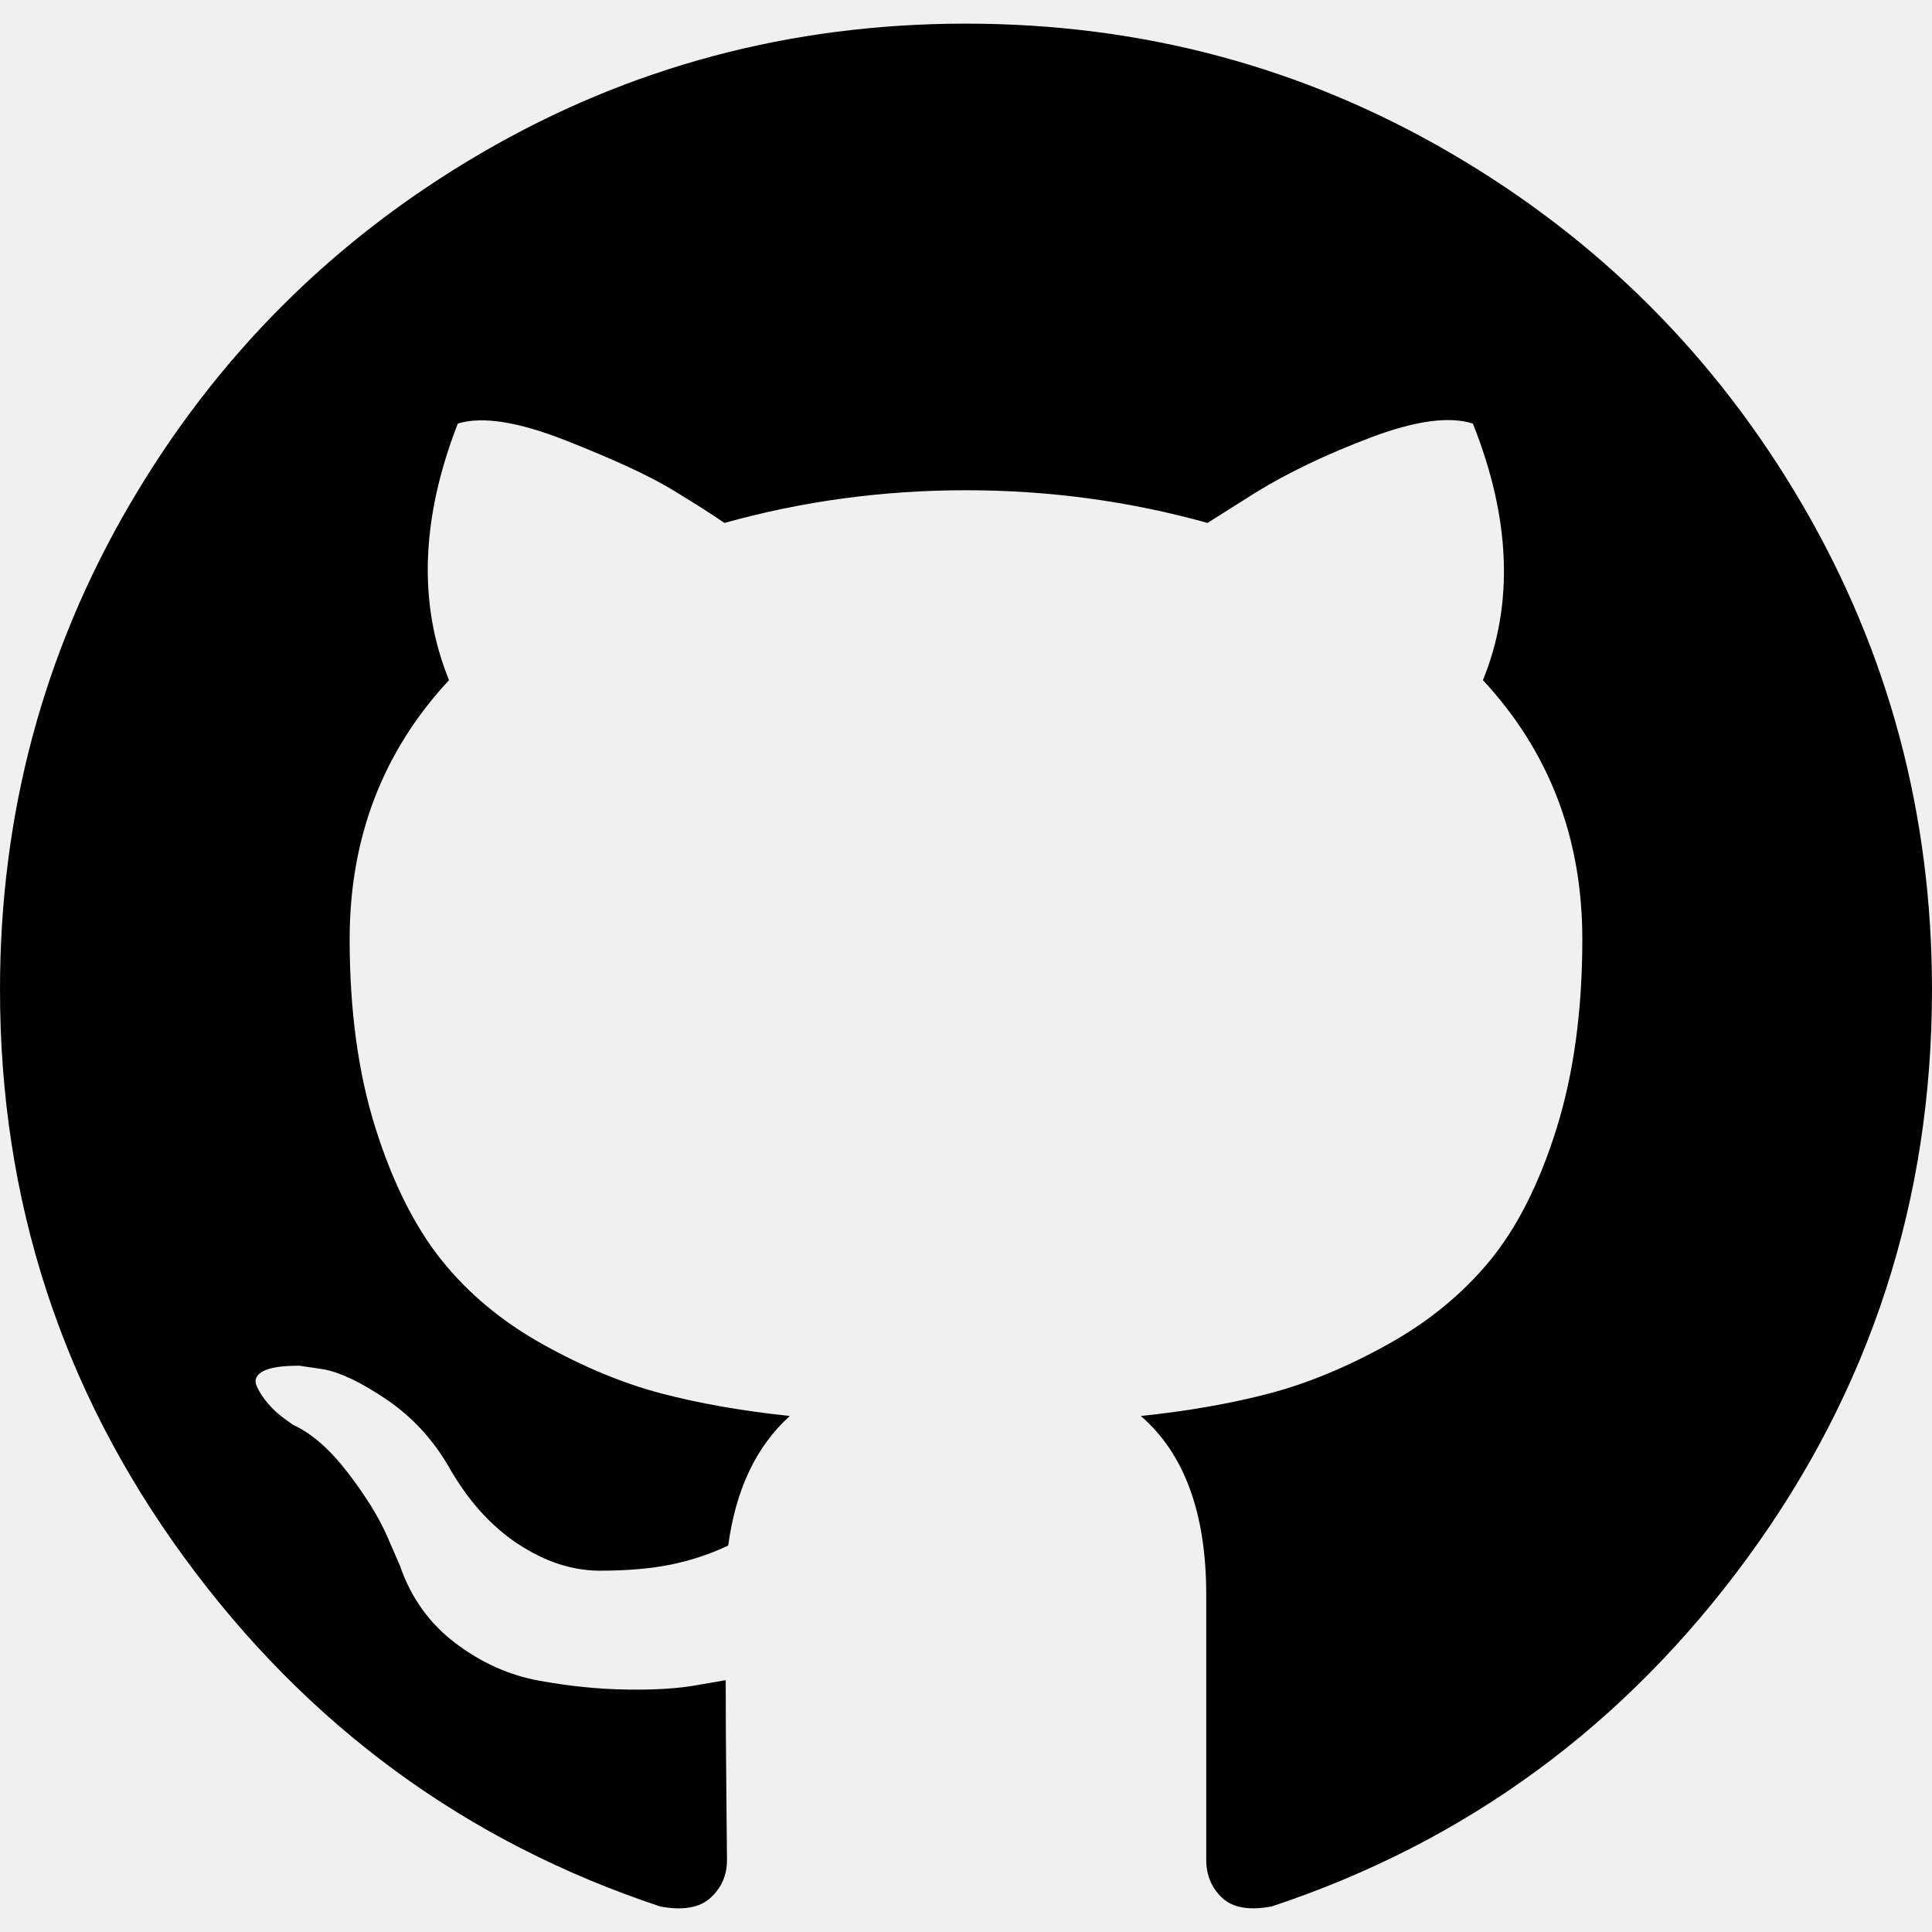
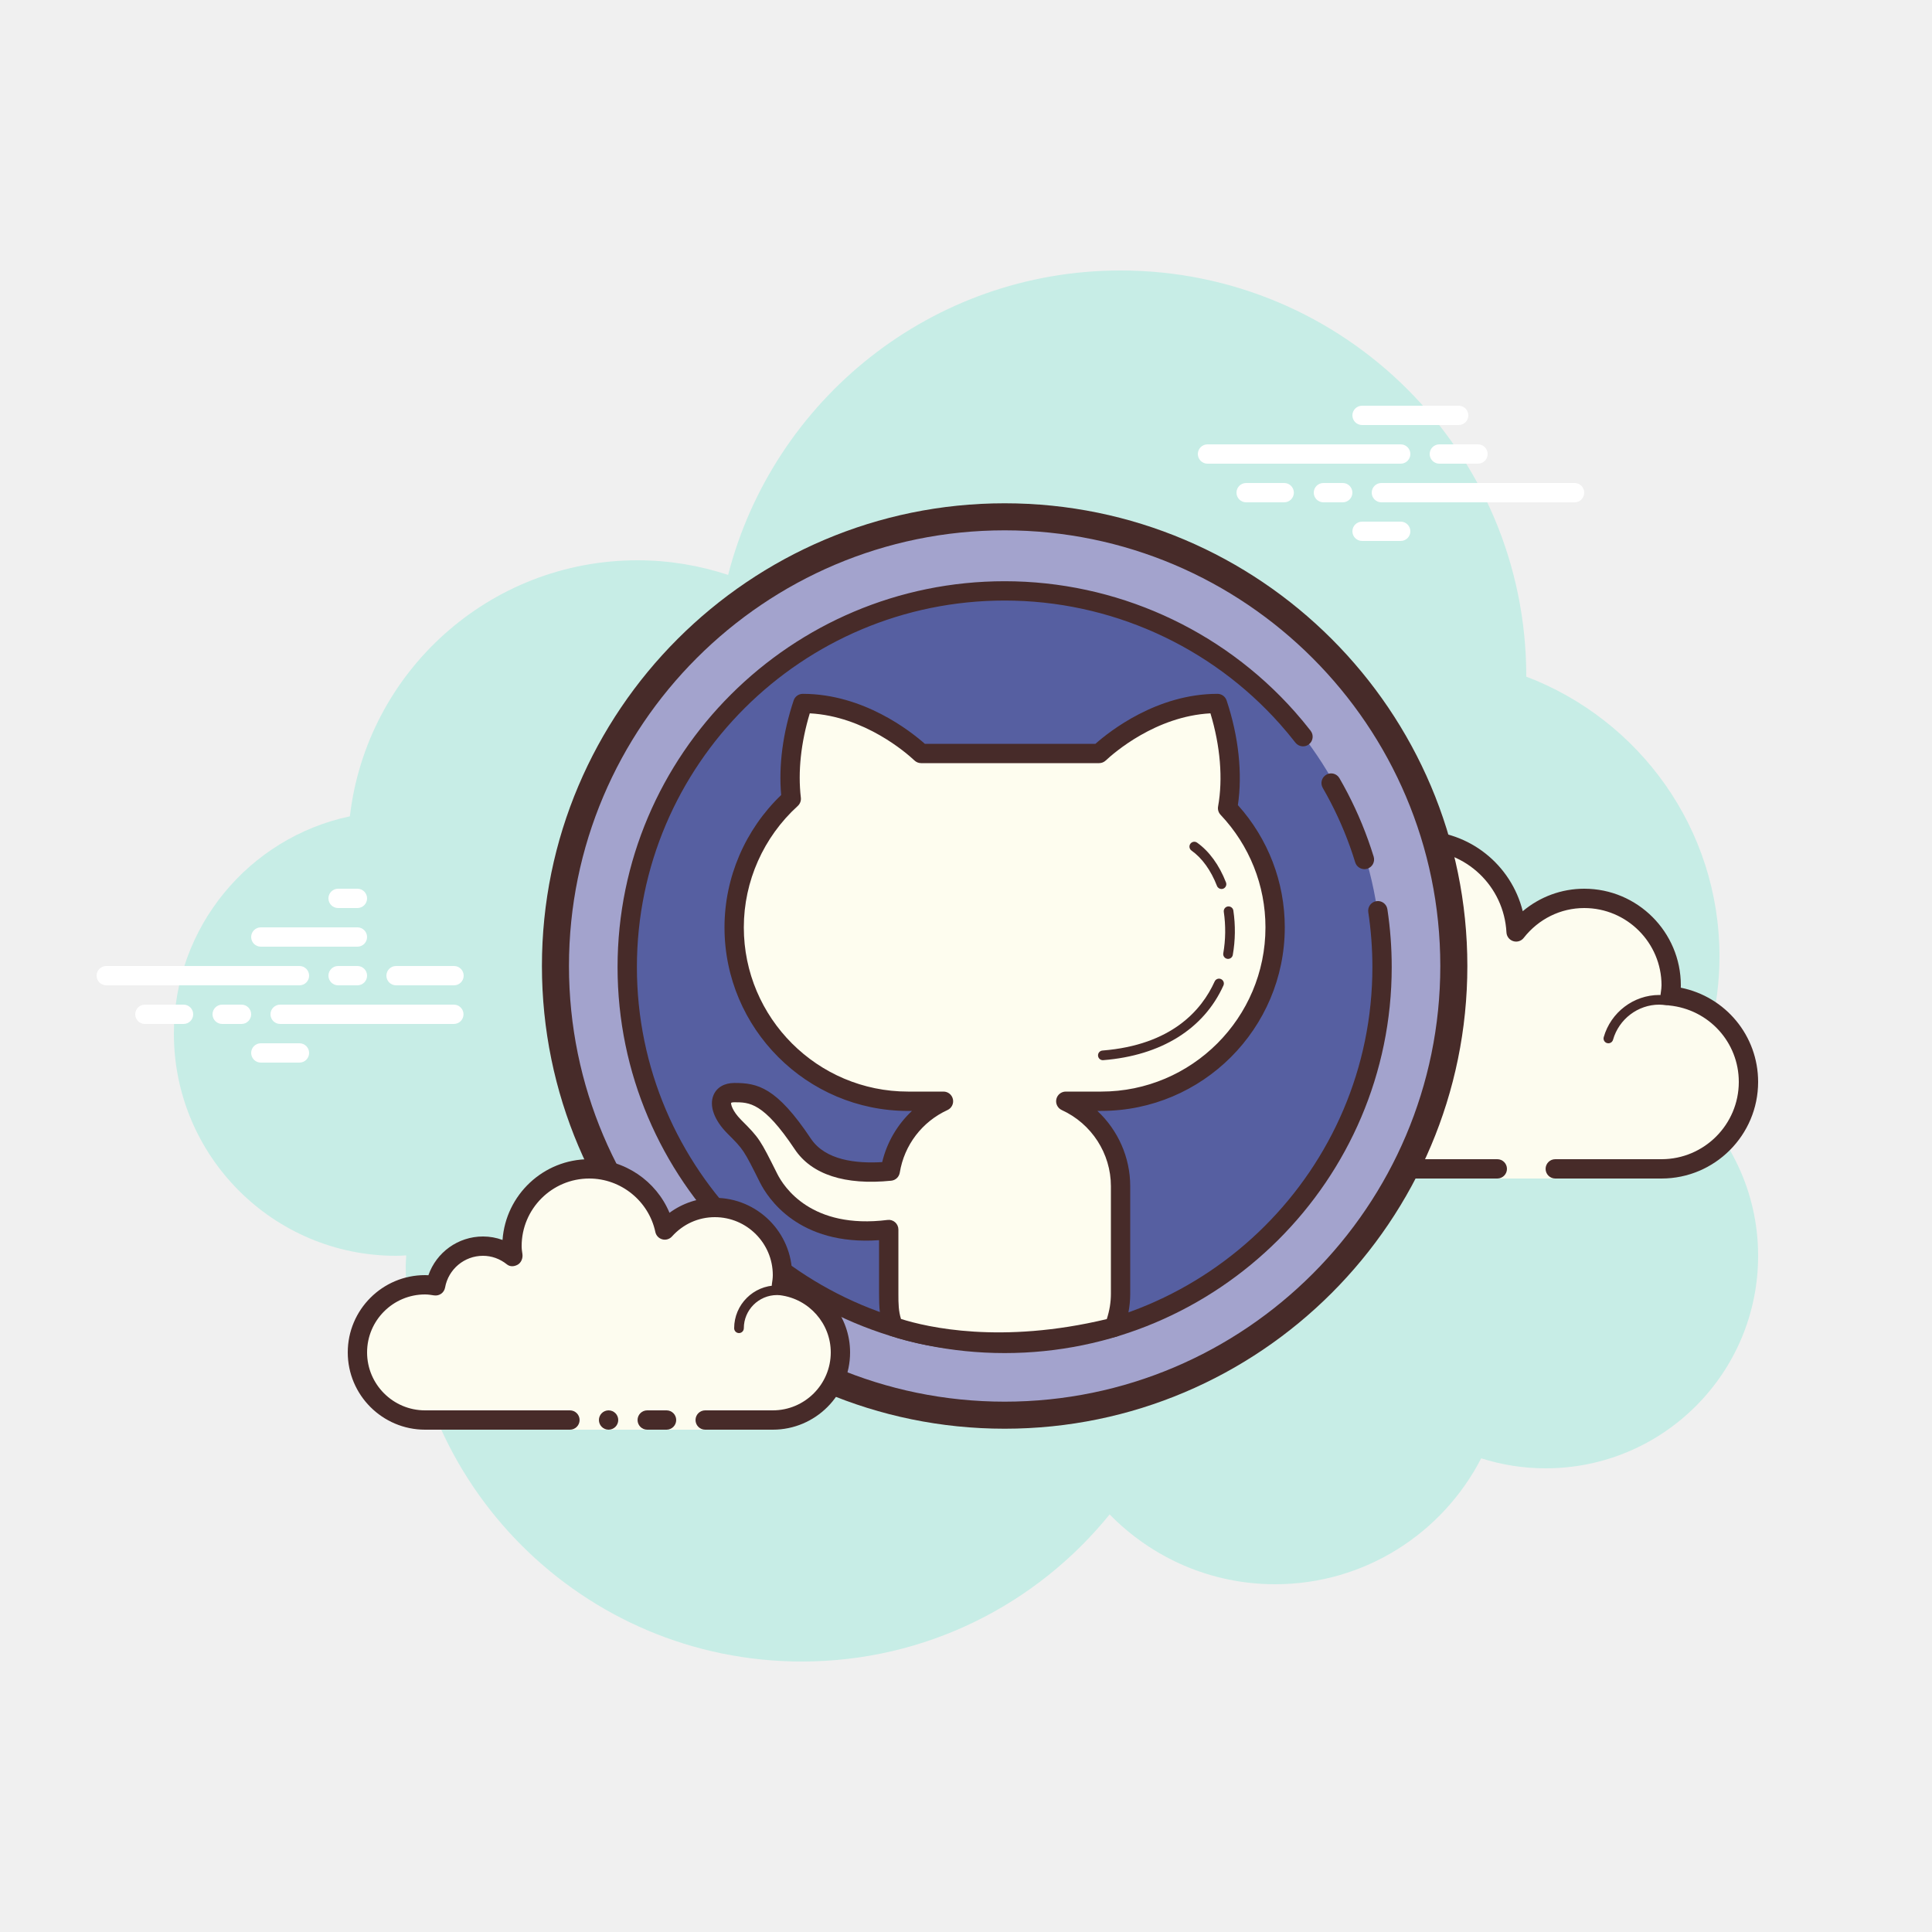
- <svg xmlns="http://www.w3.org/2000/svg" version="1.1" id="Capa_1" x="0px" y="0px" width="438.549px" height="438.549px" viewBox="0 0 438.549 438.549" style="enable-background:new 0 0 438.549 438.549;" xml:space="preserve">
+ <svg xmlns="http://www.w3.org/2000/svg" viewBox="0 0 100 100" width="100px" height="100px">
+   <path fill="#c7ede6" d="M87.215,56.71C88.35,54.555,89,52.105,89,49.5c0-6.621-4.159-12.257-10.001-14.478 C78.999,35.015,79,35.008,79,35c0-11.598-9.402-21-21-21c-9.784,0-17.981,6.701-20.313,15.757C36.211,29.272,34.638,29,33,29 c-7.692,0-14.023,5.793-14.89,13.252C12.906,43.353,9,47.969,9,53.5C9,59.851,14.149,65,20.5,65c0.177,0,0.352-0.012,0.526-0.022 C21.022,65.153,21,65.324,21,65.5C21,76.822,30.178,86,41.5,86c6.437,0,12.175-2.972,15.934-7.614C59.612,80.611,62.64,82,66,82 c4.65,0,8.674-2.65,10.666-6.518C77.718,75.817,78.837,76,80,76c6.075,0,11-4.925,11-11C91,61.689,89.53,58.727,87.215,56.71z" />
+   <path fill="#fdfcef" d="M77.5,60.5V61h3v-0.5c0,0,4.242,0,5.5,0c2.485,0,4.5-2.015,4.5-4.5 c0-2.333-1.782-4.229-4.055-4.455C86.467,51.364,86.5,51.187,86.5,51c0-2.485-2.015-4.5-4.5-4.5c-1.438,0-2.703,0.686-3.527,1.736 C78.333,45.6,76.171,43.5,73.5,43.5c-2.761,0-5,2.239-5,5c0,0.446,0.077,0.87,0.187,1.282C68.045,49.005,67.086,48.5,66,48.5 c-1.781,0-3.234,1.335-3.455,3.055C62.364,51.533,62.187,51.5,62,51.5c-2.485,0-4.5,2.015-4.5,4.5s2.015,4.5,4.5,4.5s9.5,0,9.5,0 H77.5z" />
+   <path fill="#472b29" d="M73.5,43c-3.033,0-5.5,2.467-5.5,5.5c0,0.016,0,0.031,0,0.047C67.398,48.192,66.71,48,66,48 c-1.831,0-3.411,1.261-3.858,3.005C62.095,51.002,62.048,51,62,51c-2.757,0-5,2.243-5,5s2.243,5,5,5h15.5 c0.276,0,0.5-0.224,0.5-0.5S77.776,60,77.5,60H62c-2.206,0-4-1.794-4-4s1.794-4,4-4c0.117,0,0.23,0.017,0.343,0.032l0.141,0.019 c0.021,0.003,0.041,0.004,0.062,0.004c0.246,0,0.462-0.185,0.495-0.437C63.232,50.125,64.504,49,66,49 c0.885,0,1.723,0.401,2.301,1.1c0.098,0.118,0.241,0.182,0.386,0.182c0.078,0,0.156-0.018,0.228-0.056 c0.209-0.107,0.314-0.346,0.254-0.573C69.054,49.218,69,48.852,69,48.5c0-2.481,2.019-4.5,4.5-4.5 c2.381,0,4.347,1.872,4.474,4.263c0.011,0.208,0.15,0.387,0.349,0.45c0.05,0.016,0.101,0.024,0.152,0.024 c0.15,0,0.296-0.069,0.392-0.192C79.638,47.563,80.779,47,82,47c2.206,0,4,1.794,4,4c0,0.117-0.017,0.23-0.032,0.343l-0.019,0.141 c-0.016,0.134,0.022,0.268,0.106,0.373c0.084,0.105,0.207,0.172,0.34,0.185C88.451,52.247,90,53.949,90,56c0,2.206-1.794,4-4,4 h-5.5c-0.276,0-0.5,0.224-0.5,0.5s0.224,0.5,0.5,0.5H86c2.757,0,5-2.243,5-5c0-2.397-1.689-4.413-4.003-4.877 C86.999,51.082,87,51.041,87,51c0-2.757-2.243-5-5-5c-1.176,0-2.293,0.416-3.183,1.164C78.219,44.76,76.055,43,73.5,43L73.5,43z" />
+   <path fill="#472b29" d="M72 50c-1.403 0-2.609.999-2.913 2.341C68.72 52.119 68.301 52 67.875 52c-1.202 0-2.198.897-2.353 2.068C65.319 54.022 65.126 54 64.938 54c-1.529 0-2.811 1.2-2.918 2.732C62.01 56.87 62.114 56.99 62.251 57c.006 0 .012 0 .018 0 .13 0 .24-.101.249-.232.089-1.271 1.151-2.268 2.419-2.268.229 0 .47.042.738.127.022.007.045.01.067.01.055 0 .11-.02.156-.054C65.962 54.537 66 54.455 66 54.375c0-1.034.841-1.875 1.875-1.875.447 0 .885.168 1.231.473.047.041.106.063.165.063.032 0 .063-.006.093-.019.088-.035.148-.117.155-.212C69.623 51.512 70.712 50.5 72 50.5c.208 0 .425.034.682.107.023.007.047.01.07.01.109 0 .207-.073.239-.182.038-.133-.039-.271-.172-.309C72.517 50.04 72.256 50 72 50L72 50zM85.883 51.5c-1.326 0-2.508.897-2.874 2.182-.038.133.039.271.172.309C83.205 53.997 83.228 54 83.25 54c.109 0 .209-.072.24-.182C83.795 52.748 84.779 52 85.883 52c.117 0 .23.014.342.029.012.002.023.003.035.003.121 0 .229-.092.246-.217.019-.137-.077-.263-.214-.281C86.158 51.516 86.022 51.5 85.883 51.5L85.883 51.5z" />
+   <path fill="#fff" d="M15.5 51h-10C5.224 51 5 50.776 5 50.5S5.224 50 5.5 50h10c.276 0 .5.224.5.5S15.777 51 15.5 51zM18.5 51h-1c-.276 0-.5-.224-.5-.5s.224-.5.5-.5h1c.276 0 .5.224.5.5S18.777 51 18.5 51zM23.491 53H14.5c-.276 0-.5-.224-.5-.5s.224-.5.5-.5h8.991c.276 0 .5.224.5.5S23.767 53 23.491 53zM12.5 53h-1c-.276 0-.5-.224-.5-.5s.224-.5.5-.5h1c.276 0 .5.224.5.5S12.777 53 12.5 53zM9.5 53h-2C7.224 53 7 52.776 7 52.5S7.224 52 7.5 52h2c.276 0 .5.224.5.5S9.777 53 9.5 53zM15.5 55h-2c-.276 0-.5-.224-.5-.5s.224-.5.5-.5h2c.276 0 .5.224.5.5S15.776 55 15.5 55zM18.5 46c-.177 0-.823 0-1 0-.276 0-.5.224-.5.5 0 .276.224.5.5.5.177 0 .823 0 1 0 .276 0 .5-.224.5-.5C19 46.224 18.776 46 18.5 46zM18.5 48c-.177 0-4.823 0-5 0-.276 0-.5.224-.5.5 0 .276.224.5.5.5.177 0 4.823 0 5 0 .276 0 .5-.224.5-.5C19 48.224 18.776 48 18.5 48zM23.5 50c-.177 0-2.823 0-3 0-.276 0-.5.224-.5.5 0 .276.224.5.5.5.177 0 2.823 0 3 0 .276 0 .5-.224.5-.5C24 50.224 23.776 50 23.5 50z" />
  <g>
-     <path d="M409.132,114.573c-19.608-33.596-46.205-60.194-79.798-79.8C295.736,15.166,259.057,5.365,219.271,5.365   c-39.781,0-76.472,9.804-110.063,29.408c-33.596,19.605-60.192,46.204-79.8,79.8C9.803,148.168,0,184.854,0,224.63   c0,47.78,13.94,90.745,41.827,128.906c27.884,38.164,63.906,64.572,108.063,79.227c5.14,0.954,8.945,0.283,11.419-1.996   c2.475-2.282,3.711-5.14,3.711-8.562c0-0.571-0.049-5.708-0.144-15.417c-0.098-9.709-0.144-18.179-0.144-25.406l-6.567,1.136   c-4.187,0.767-9.469,1.092-15.846,1c-6.374-0.089-12.991-0.757-19.842-1.999c-6.854-1.231-13.229-4.086-19.13-8.559   c-5.898-4.473-10.085-10.328-12.56-17.556l-2.855-6.57c-1.903-4.374-4.899-9.233-8.992-14.559   c-4.093-5.331-8.232-8.945-12.419-10.848l-1.999-1.431c-1.332-0.951-2.568-2.098-3.711-3.429c-1.142-1.331-1.997-2.663-2.568-3.997   c-0.572-1.335-0.098-2.43,1.427-3.289c1.525-0.859,4.281-1.276,8.28-1.276l5.708,0.853c3.807,0.763,8.516,3.042,14.133,6.851   c5.614,3.806,10.229,8.754,13.846,14.842c4.38,7.806,9.657,13.754,15.846,17.847c6.184,4.093,12.419,6.136,18.699,6.136   c6.28,0,11.704-0.476,16.274-1.423c4.565-0.952,8.848-2.383,12.847-4.285c1.713-12.758,6.377-22.559,13.988-29.41   c-10.848-1.14-20.601-2.857-29.264-5.14c-8.658-2.286-17.605-5.996-26.835-11.14c-9.235-5.137-16.896-11.516-22.985-19.126   c-6.09-7.614-11.088-17.61-14.987-29.979c-3.901-12.374-5.852-26.648-5.852-42.826c0-23.035,7.52-42.637,22.557-58.817   c-7.044-17.318-6.379-36.732,1.997-58.24c5.52-1.715,13.706-0.428,24.554,3.853c10.85,4.283,18.794,7.952,23.84,10.994   c5.046,3.041,9.089,5.618,12.135,7.708c17.705-4.947,35.976-7.421,54.818-7.421s37.117,2.474,54.823,7.421l10.849-6.849   c7.419-4.57,16.18-8.758,26.262-12.565c10.088-3.805,17.802-4.853,23.134-3.138c8.562,21.509,9.325,40.922,2.279,58.24   c15.036,16.18,22.559,35.787,22.559,58.817c0,16.178-1.958,30.497-5.853,42.966c-3.9,12.471-8.941,22.457-15.125,29.979   c-6.191,7.521-13.901,13.85-23.131,18.986c-9.232,5.14-18.182,8.85-26.84,11.136c-8.662,2.286-18.415,4.004-29.263,5.146   c9.894,8.562,14.842,22.077,14.842,40.539v60.237c0,3.422,1.19,6.279,3.572,8.562c2.379,2.279,6.136,2.95,11.276,1.995   c44.163-14.653,80.185-41.062,108.068-79.226c27.88-38.161,41.825-81.126,41.825-128.906   C438.536,184.851,428.728,148.168,409.132,114.573z" />
+     <path fill="#fff" d="M72.5 24h-10c-.276 0-.5-.224-.5-.5s.224-.5.5-.5h10c.276 0 .5.224.5.5S72.776 24 72.5 24zM76.5 24h-2c-.276 0-.5-.224-.5-.5s.224-.5.5-.5h2c.276 0 .5.224.5.5S76.776 24 76.5 24zM81.5 26h-10c-.276 0-.5-.224-.5-.5s.224-.5.5-.5h10c.276 0 .5.224.5.5S81.777 26 81.5 26zM69.5 26h-1c-.276 0-.5-.224-.5-.5s.224-.5.5-.5h1c.276 0 .5.224.5.5S69.776 26 69.5 26zM66.47 26H64.5c-.276 0-.5-.224-.5-.5s.224-.5.5-.5h1.97c.276 0 .5.224.5.5S66.746 26 66.47 26zM75.5 22h-5c-.276 0-.5-.224-.5-.5s.224-.5.5-.5h5c.276 0 .5.224.5.5S75.777 22 75.5 22zM72.5 28h-2c-.276 0-.5-.224-.5-.5s.224-.5.5-.5h2c.276 0 .5.224.5.5S72.776 28 72.5 28z" />
  </g>
  <g>
- </g>
+     <path fill="#a3a3cd" d="M52 26.75A23.25 23.25 0 1 0 52 73.25A23.25 23.25 0 1 0 52 26.75Z" />
+     <path fill="#472b29" d="M52,73.95c-13.206,0-23.95-10.744-23.95-23.95S38.794,26.05,52,26.05S75.95,36.794,75.95,50 S65.206,73.95,52,73.95z M52,27.45c-12.434,0-22.55,10.115-22.55,22.55S39.566,72.55,52,72.55S74.55,62.435,74.55,50 S64.434,27.45,52,27.45z" />
+   </g>
  <g>
- </g>
+     <path fill="#565fa1" d="M52 30.5A19.5 19.5 0 1 0 52 69.5A19.5 19.5 0 1 0 52 30.5Z" />
+   </g>
  <g>
- </g>
+     <path fill="#472b29" d="M70.623,44.987c-0.214,0-0.412-0.138-0.478-0.353c-0.084-0.275-0.175-0.548-0.271-0.816 c-0.375-1.048-0.849-2.069-1.408-3.036c-0.139-0.239-0.057-0.545,0.182-0.683c0.24-0.142,0.545-0.058,0.683,0.183 c0.589,1.019,1.088,2.095,1.483,3.197c0.102,0.283,0.197,0.571,0.287,0.86c0.081,0.265-0.067,0.544-0.331,0.625 C70.721,44.98,70.671,44.987,70.623,44.987z" />
+   </g>
  <g>
- </g>
+     <path fill="#472b29" d="M52,70.035c-11.047,0-20.035-8.961-20.035-19.976c0-11.014,8.987-19.975,20.035-19.975 c5.734,0,11.204,2.457,15.007,6.74c0.287,0.323,0.564,0.657,0.831,1c0.169,0.218,0.13,0.532-0.087,0.701 c-0.217,0.173-0.532,0.13-0.702-0.088c-0.253-0.325-0.516-0.642-0.789-0.949c-3.614-4.07-8.811-6.404-14.259-6.404 c-10.496,0-19.035,8.512-19.035,18.975S41.504,69.035,52,69.035s19.035-8.513,19.035-18.976c0-0.955-0.072-1.912-0.213-2.846 c-0.041-0.273,0.147-0.528,0.42-0.569c0.274-0.043,0.528,0.146,0.569,0.419c0.149,0.983,0.224,1.991,0.224,2.996 C72.035,61.074,63.047,70.035,52,70.035z" />
+   </g>
  <g>
- </g>
+     <path fill="#fdfcef" d="M36.5,73.5c0,0,1.567,0,3.5,0s3.5-1.567,3.5-3.5c0-1.781-1.335-3.234-3.055-3.455 C40.473,66.366,40.5,66.187,40.5,66c0-1.933-1.567-3.5-3.5-3.5c-1.032,0-1.95,0.455-2.59,1.165 c-0.384-1.808-1.987-3.165-3.91-3.165c-2.209,0-4,1.791-4,4c0,0.191,0.03,0.374,0.056,0.558C26.128,64.714,25.592,64.5,25,64.5 c-1.228,0-2.245,0.887-2.455,2.055C22.366,66.527,22.187,66.5,22,66.5c-1.933,0-3.5,1.567-3.5,3.5s1.567,3.5,3.5,3.5s7.5,0,7.5,0 V74h7V73.5z" />
+     <path fill="#472b29" d="M38.25 69C38.112 69 38 68.888 38 68.75c0-1.223.995-2.218 2.218-2.218.034.009.737-.001 1.244.136.133.036.212.173.176.306-.036.134-.173.213-.306.176-.444-.12-1.1-.12-1.113-.118-.948 0-1.719.771-1.719 1.718C38.5 68.888 38.388 69 38.25 69zM31.5 73A.5.5 0 1 0 31.5 74 .5.5 0 1 0 31.5 73z" />
+     <path fill="#472b29" d="M40,74h-3.5c-0.276,0-0.5-0.224-0.5-0.5s0.224-0.5,0.5-0.5H40c1.654,0,3-1.346,3-3 c0-1.496-1.125-2.768-2.618-2.959c-0.134-0.018-0.255-0.088-0.336-0.196s-0.115-0.244-0.094-0.377C39.975,66.314,40,66.16,40,66 c0-1.654-1.346-3-3-3c-0.85,0-1.638,0.355-2.219,1c-0.125,0.139-0.321,0.198-0.5,0.148c-0.182-0.049-0.321-0.195-0.36-0.379 C33.58,62.165,32.141,61,30.5,61c-1.93,0-3.5,1.57-3.5,3.5c0,0.143,0.021,0.28,0.041,0.418c0.029,0.203-0.063,0.438-0.242,0.54 c-0.179,0.102-0.396,0.118-0.556-0.01C25.878,65.155,25.449,65,25,65c-0.966,0-1.792,0.691-1.963,1.644 c-0.048,0.267-0.296,0.446-0.569,0.405C22.314,67.025,22.16,67,22,67c-1.654,0-3,1.346-3,3s1.346,3,3,3h7.5 c0.276,0,0.5,0.224,0.5,0.5S29.776,74,29.5,74H22c-2.206,0-4-1.794-4-4s1.794-4,4-4c0.059,0,0.116,0.002,0.174,0.006 C22.588,64.82,23.711,64,25,64c0.349,0,0.689,0.061,1.011,0.18C26.176,61.847,28.126,60,30.5,60c1.831,0,3.466,1.127,4.153,2.774 C35.333,62.276,36.155,62,37,62c2.206,0,4,1.794,4,4c0,0.048-0.001,0.095-0.004,0.142C42.739,66.59,44,68.169,44,70 C44,72.206,42.206,74,40,74z" />
+     <path fill="#472b29" d="M34.5,73c-0.159,0-0.841,0-1,0c-0.276,0-0.5,0.224-0.5,0.5c0,0.276,0.224,0.5,0.5,0.5 c0.159,0,0.841,0,1,0c0.276,0,0.5-0.224,0.5-0.5C35,73.224,34.776,73,34.5,73z" />
+   </g>
  <g>
- </g>
+     <path fill="#fefdef" d="M63.54,41.83c0.285-1.585,0.115-3.499-0.525-5.417c-3.22,0-5.701,2.19-6.124,2.588h-9.214 c-0.424-0.397-2.904-2.588-6.124-2.588c-0.576,1.728-0.77,3.45-0.597,4.934C39.144,42.992,38,45.359,38,48c0,4.971,4.029,9,9,9 h1.835c-1.441,0.66-2.493,2-2.756,3.615c-1.619,0.165-3.578,0.015-4.526-1.407c-1.77-2.655-2.655-2.655-3.54-2.655 c-0.885,0-0.885,0.885,0,1.77c0.885,0.885,0.885,0.885,1.77,2.655c0.729,1.458,2.612,3.109,6.218,2.661v3.331 c0,0.652,0.017,1.129,0.25,1.696c2.167,0.75,6.296,1.312,11.418,0.031C57.875,68.159,58,67.581,58,66.97v-5.575 c0-1.956-1.166-3.631-2.835-4.396H57c4.971,0,9-4.029,9-9C66,45.609,65.061,43.441,63.54,41.83z" />
+     <path fill="#472b29" d="M51.699,69.961c-2.909,0-4.878-0.567-5.612-0.821c-0.135-0.047-0.244-0.149-0.299-0.282 c-0.267-0.649-0.288-1.191-0.288-1.887v-2.78c-4.171,0.297-5.766-2.19-6.165-2.988c-0.849-1.698-0.849-1.698-1.676-2.525 c-0.688-0.688-0.961-1.433-0.73-1.99c0.167-0.402,0.562-0.634,1.083-0.634c1.193,0,2.175,0.206,3.956,2.878 c0.755,1.132,2.356,1.297,3.694,1.218c0.246-1.025,0.785-1.942,1.54-2.648H47c-5.238,0-9.5-4.262-9.5-9.5 c0-2.578,1.066-5.06,2.933-6.851c-0.136-1.528,0.085-3.215,0.646-4.896c0.068-0.204,0.259-0.342,0.474-0.342 c3.13,0,5.579,1.933,6.318,2.588h8.827c0.739-0.655,3.188-2.588,6.317-2.588c0.215,0,0.406,0.138,0.474,0.342 c0.623,1.866,0.827,3.778,0.584,5.417C65.64,43.419,66.5,45.656,66.5,48c0,5.238-4.262,9.5-9.5,9.5h-0.201 c1.065,0.994,1.701,2.4,1.701,3.896v5.575c0,0.633-0.123,1.273-0.365,1.905c-0.058,0.152-0.187,0.267-0.346,0.307 C55.471,69.763,53.42,69.961,51.699,69.961z M46.636,68.269c1.339,0.423,5.168,1.322,10.651,0.007 c0.142-0.437,0.213-0.874,0.213-1.305v-5.575c0-1.688-0.998-3.234-2.543-3.94c-0.214-0.099-0.331-0.332-0.281-0.562 c0.05-0.229,0.253-0.394,0.489-0.394H57c4.687,0,8.5-3.813,8.5-8.5c0-2.17-0.825-4.239-2.324-5.827 c-0.109-0.115-0.156-0.275-0.128-0.431c0.257-1.431,0.116-3.13-0.396-4.82c-2.837,0.153-5,2.05-5.42,2.442 c-0.092,0.087-0.215,0.136-0.342,0.136h-9.214c-0.127,0-0.25-0.049-0.342-0.136c-0.419-0.393-2.583-2.289-5.42-2.442 c-0.459,1.518-0.62,3.02-0.462,4.366c0.019,0.16-0.041,0.319-0.16,0.428C39.518,43.328,38.5,45.619,38.5,48 c0,4.687,3.813,8.5,8.5,8.5h1.835c0.235,0,0.438,0.164,0.488,0.394c0.05,0.229-0.066,0.463-0.28,0.561 c-1.315,0.603-2.239,1.814-2.471,3.241c-0.037,0.224-0.218,0.395-0.443,0.417c-2.395,0.243-4.122-0.32-4.993-1.627 c-1.622-2.433-2.352-2.433-3.124-2.433c-0.127,0-0.169,0.028-0.169,0.029c-0.019,0.059,0.054,0.418,0.523,0.888 c0.943,0.942,0.977,1.012,1.864,2.785c0.343,0.685,1.769,2.884,5.709,2.389c0.142-0.019,0.286,0.026,0.393,0.121 c0.107,0.095,0.169,0.231,0.169,0.375v3.331C46.5,67.496,46.51,67.87,46.636,68.269z" />
+   </g>
  <g>
- </g>
+     <path fill="#fefdef" d="M63.098,50.905c-0.852,1.888-2.722,3.456-6.014,3.72" />
+     <path fill="#472b29" d="M57.083,54.875c-0.129,0-0.238-0.1-0.249-0.23c-0.011-0.137,0.091-0.258,0.229-0.269 c3.596-0.288,5.142-2.103,5.806-3.573c0.057-0.127,0.204-0.183,0.331-0.125c0.125,0.057,0.182,0.204,0.125,0.33 c-1.017,2.254-3.227,3.627-6.222,3.866C57.097,54.875,57.09,54.875,57.083,54.875z" />
+   </g>
  <g>
- </g>
+     <path fill="#fefdef" d="M63.592,47.165c0.105,0.713,0.103,1.469-0.028,2.217" />
+     <path fill="#472b29" d="M63.564,49.632c-0.015,0-0.029-0.001-0.044-0.004c-0.136-0.023-0.227-0.153-0.203-0.289 c0.122-0.693,0.131-1.432,0.027-2.138c-0.021-0.136,0.074-0.264,0.21-0.283c0.133-0.018,0.264,0.074,0.284,0.211 c0.114,0.768,0.104,1.541-0.029,2.296C63.789,49.547,63.683,49.632,63.564,49.632z" />
+   </g>
  <g>
- </g>
-   <g>
- </g>
-   <g>
- </g>
-   <g>
- </g>
-   <g>
- </g>
-   <g>
- </g>
-   <g>
- </g>
+     <path fill="#fefdef" d="M61.816,43.819c0.599,0.426,1.085,1.116,1.408,1.946" />
+     <path fill="#472b29" d="M63.224,46.015c-0.1,0-0.194-0.061-0.233-0.159c-0.315-0.809-0.771-1.442-1.32-1.832 c-0.112-0.08-0.139-0.236-0.059-0.349c0.081-0.113,0.237-0.14,0.349-0.06c0.628,0.447,1.146,1.159,1.496,2.059 c0.05,0.129-0.014,0.273-0.142,0.324C63.285,46.009,63.254,46.015,63.224,46.015z" />
+   </g>
</svg>
